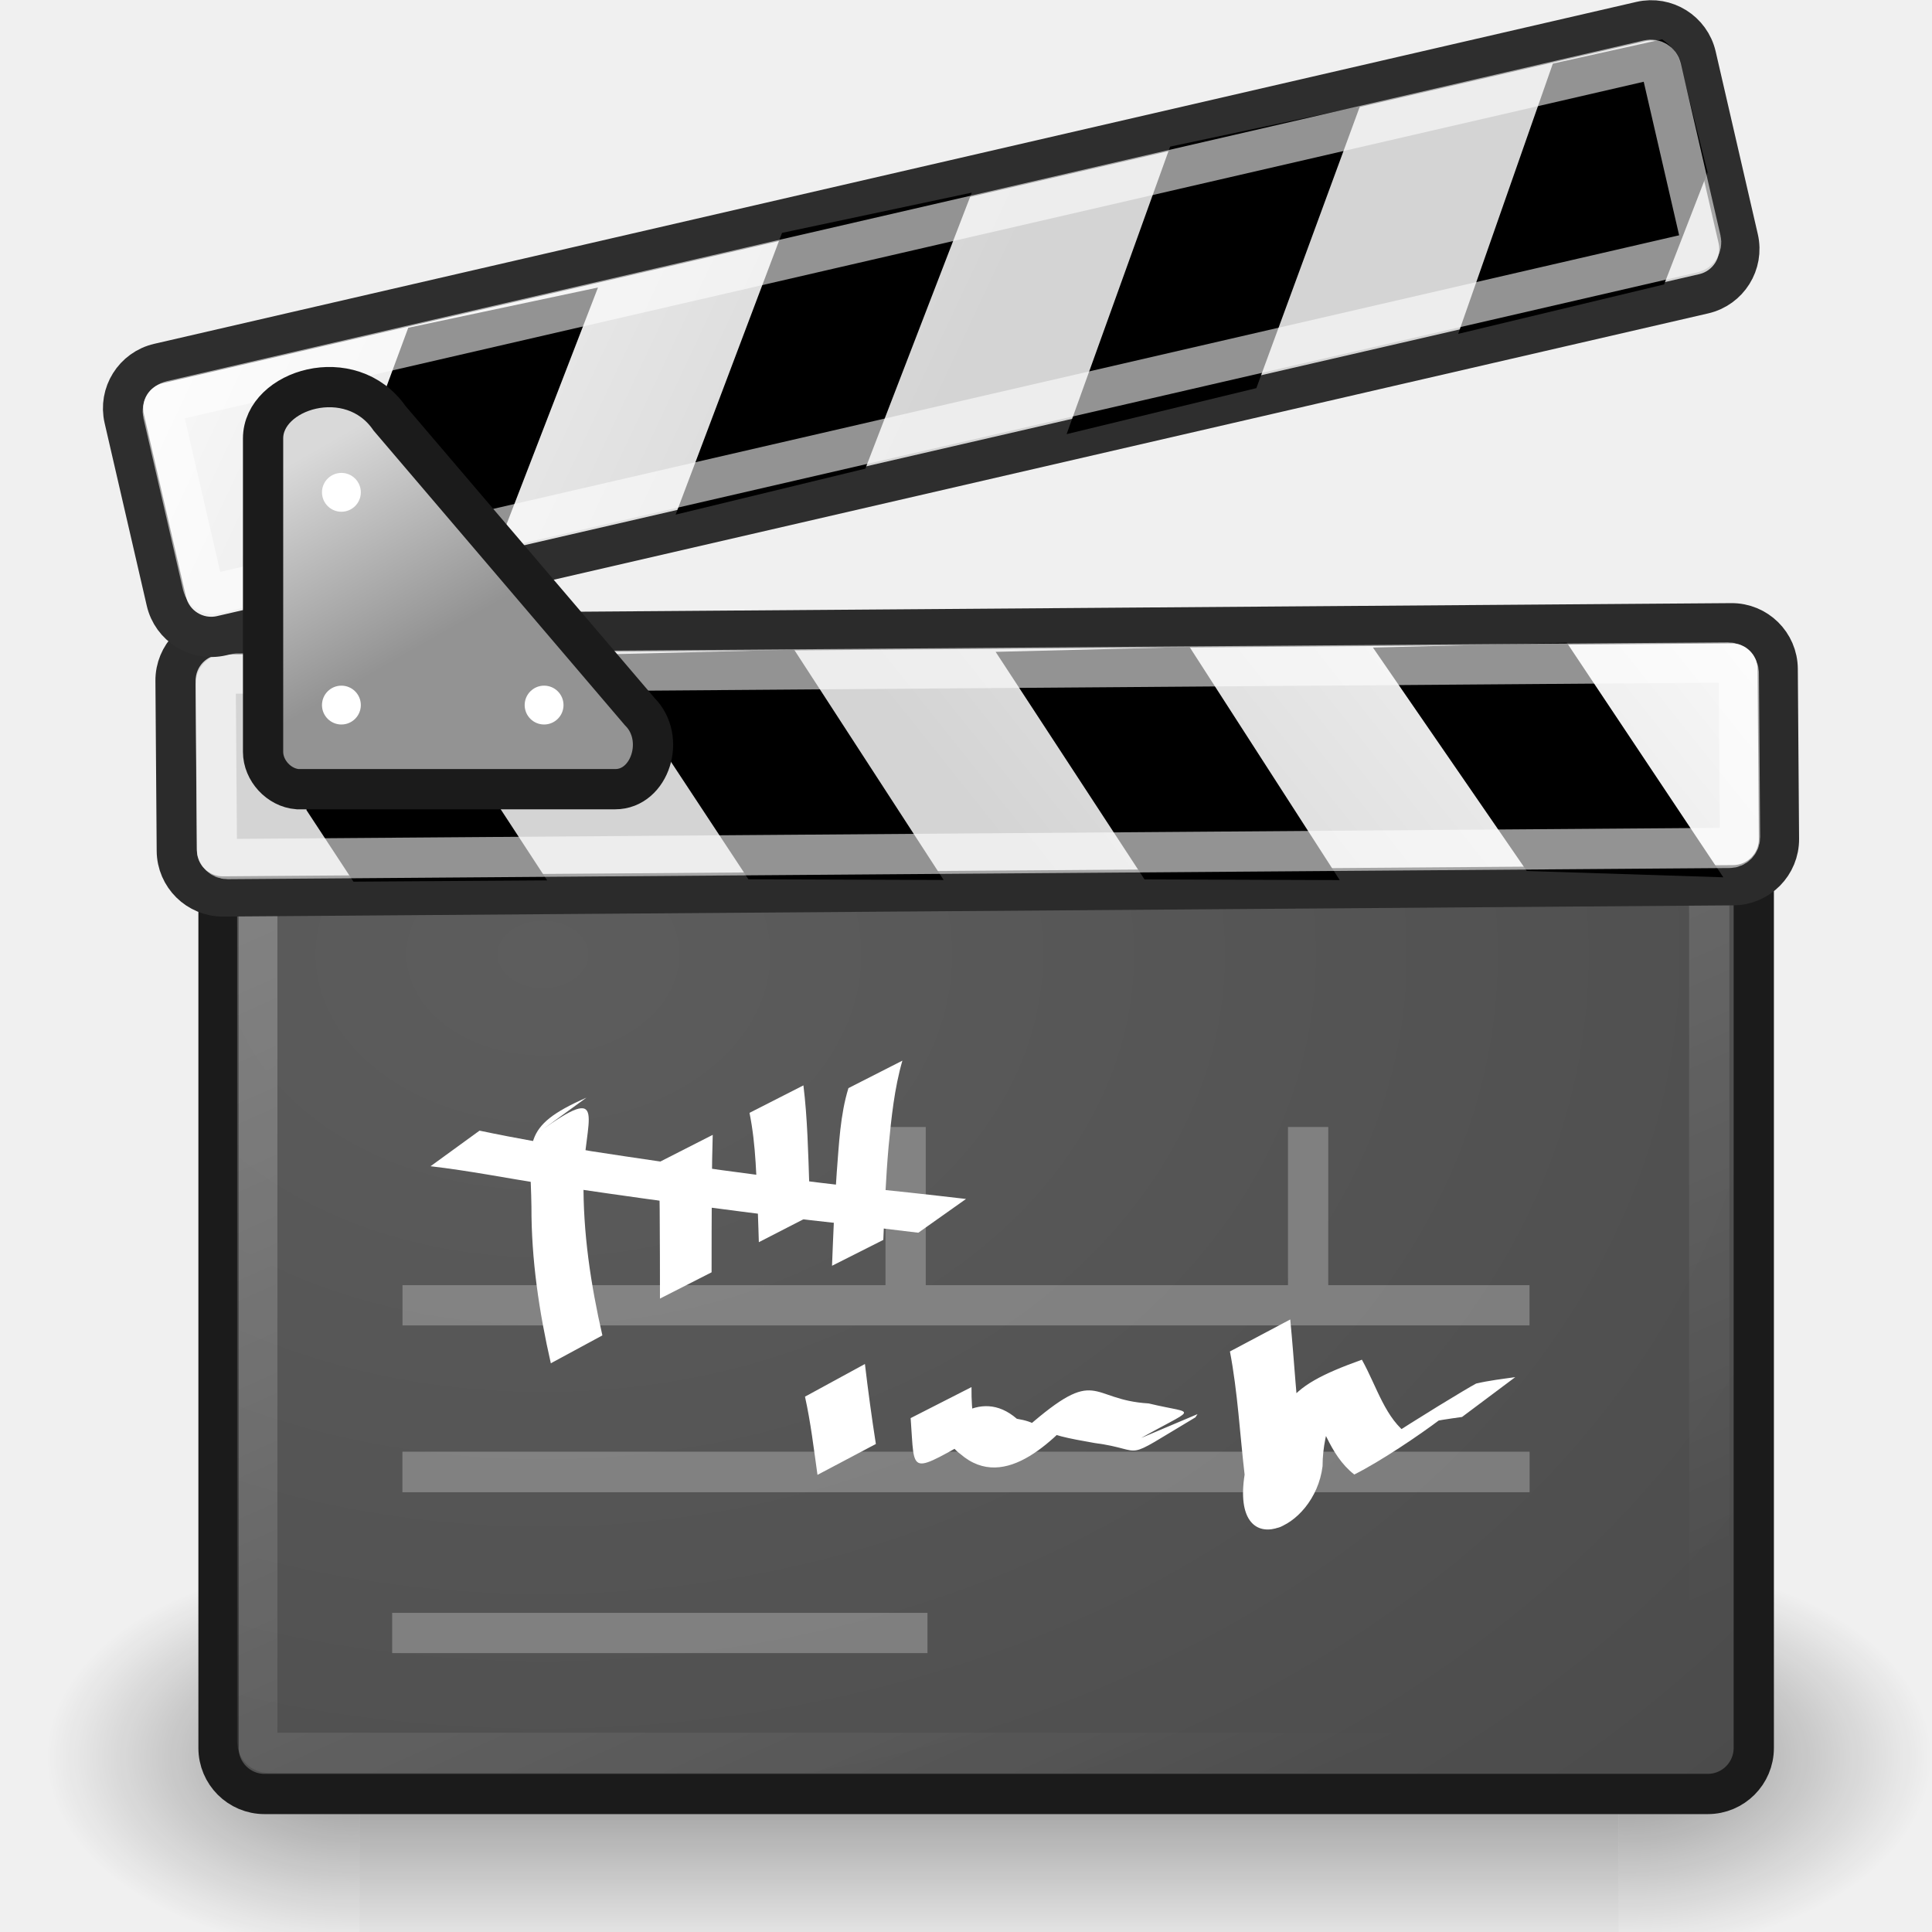
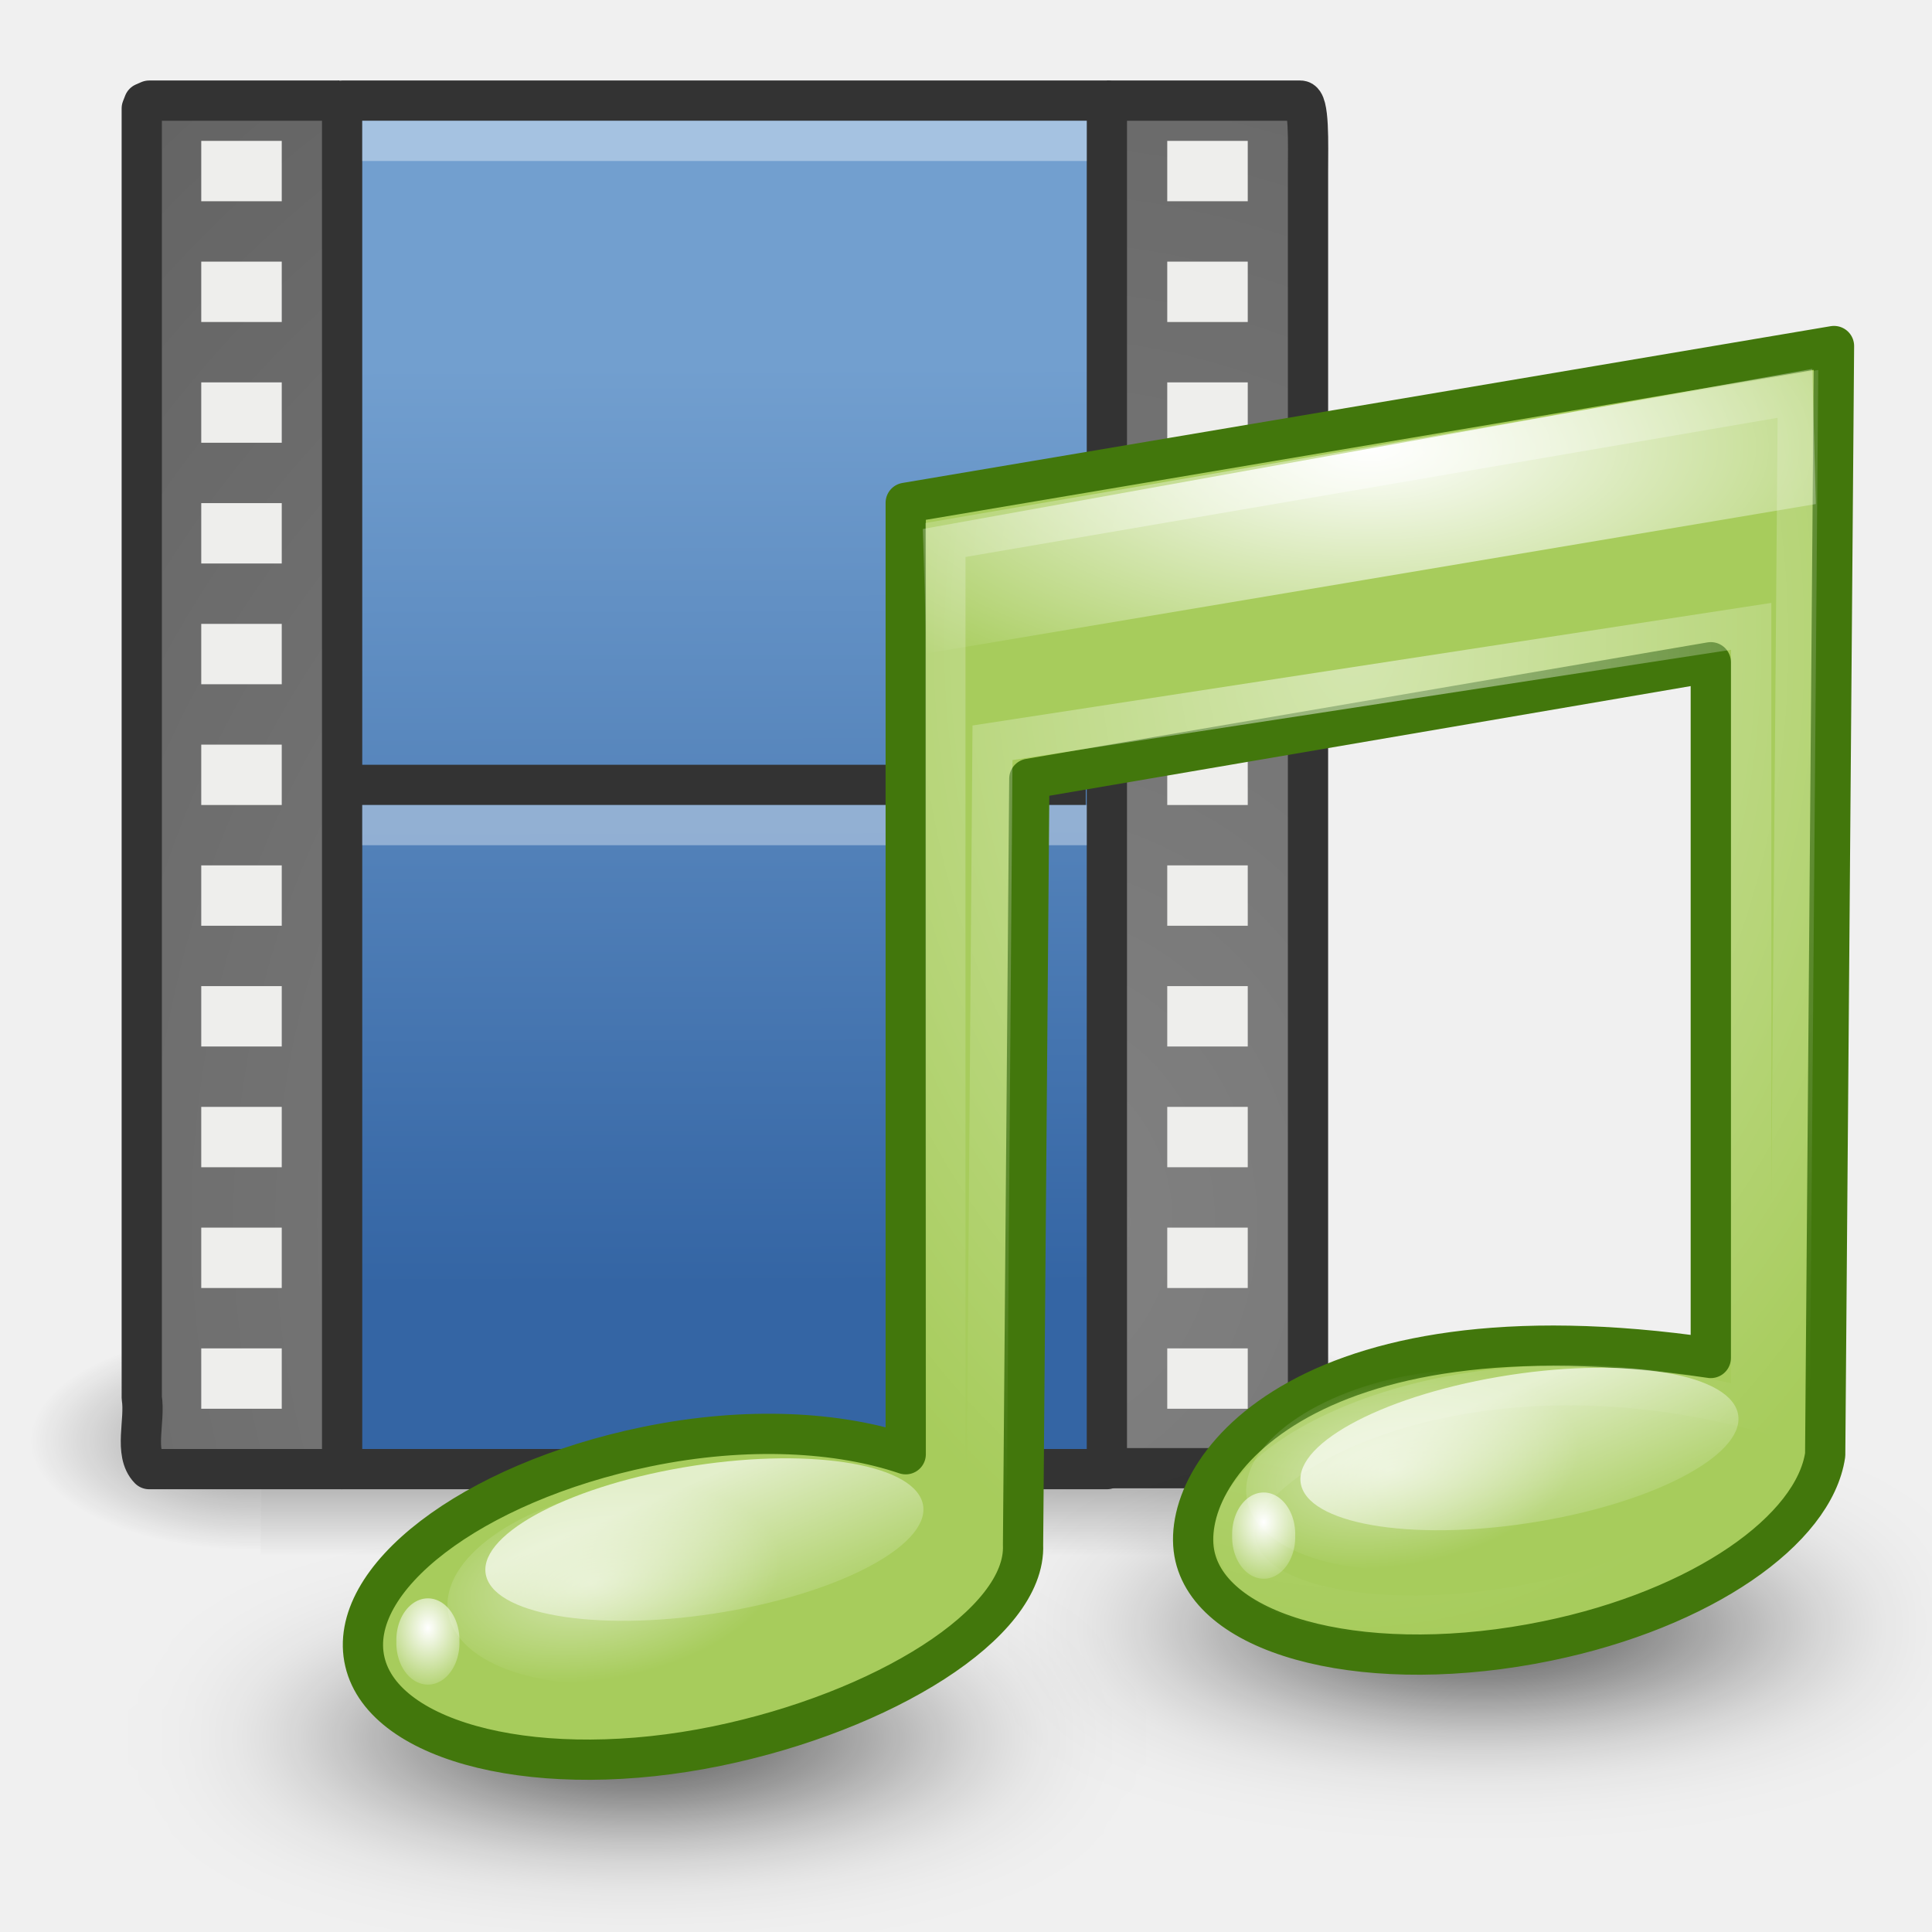
- <svg xmlns="http://www.w3.org/2000/svg" xmlns:xlink="http://www.w3.org/1999/xlink" id="svg1430" height="48px" width="48px">
-   <defs id="defs3">
-     <radialGradient xlink:href="#linearGradient5060" id="radialGradient6719" gradientUnits="userSpaceOnUse" gradientTransform="matrix(-2.774389,0,0,1.969706,112.7623,-872.8854)" cx="605.714" cy="486.648" fx="605.714" fy="486.648" r="117.143" />
+ <svg xmlns="http://www.w3.org/2000/svg" xmlns:xlink="http://www.w3.org/1999/xlink" width="48px" height="48px" id="svg7762">
+   <defs id="defs7764">
+     <radialGradient xlink:href="#linearGradient7010" id="radialGradient7403" gradientUnits="userSpaceOnUse" gradientTransform="matrix(1.644366,0,0,2.172948,-195.1492,-102.1843)" cx="302.854" cy="86.963" fx="302.854" fy="86.963" r="0.784" />
+     <linearGradient id="linearGradient7010">
+       <stop style="stop-color:#ffffff;stop-opacity:1;" offset="0" id="stop7012" />
+       <stop style="stop-color:#ffffff;stop-opacity:0;" offset="1" id="stop7014" />
+     </linearGradient>
+     <radialGradient xlink:href="#linearGradient7010" id="radialGradient7401" gradientUnits="userSpaceOnUse" gradientTransform="matrix(1.644366,0,0,2.172948,-195.1492,-102.1843)" cx="302.854" cy="86.963" fx="302.854" fy="86.963" r="0.784" />
+     <linearGradient xlink:href="#linearGradient6002" id="linearGradient7399" gradientUnits="userSpaceOnUse" x1="181.841" y1="149.632" x2="191.141" y2="181.3" />
+     <linearGradient id="linearGradient6002">
+       <stop style="stop-color:#ffffff;stop-opacity:1;" offset="0" id="stop6004" />
+       <stop style="stop-color:#ffffff;stop-opacity:0;" offset="1" id="stop6006" />
+     </linearGradient>
+     <linearGradient xlink:href="#linearGradient6002" id="linearGradient7397" gradientUnits="userSpaceOnUse" x1="181.841" y1="149.632" x2="191.141" y2="181.3" />
+     <linearGradient id="linearGradient6992">
+       <stop style="stop-color:#ffffff;stop-opacity:1;" offset="0" id="stop6994" />
+       <stop style="stop-color:#ffffff;stop-opacity:0;" offset="1" id="stop6996" />
+     </linearGradient>
+     <radialGradient xlink:href="#linearGradient6992" id="radialGradient7395" gradientUnits="userSpaceOnUse" gradientTransform="matrix(1.44762,-5.1119044e-6,2.2611777e-6,0.6403339,-145.9333,19.73363)" cx="326.02" cy="58.371" fx="326.02" fy="58.371" r="11.093" />
+     <radialGradient xlink:href="#linearGradient2315" id="radialGradient7393" gradientUnits="userSpaceOnUse" gradientTransform="matrix(1,0,0,0.509804,0,16.05392)" cx="4.392" cy="32.308" fx="4.392" fy="32.308" r="6.375" />
+     <linearGradient id="linearGradient2315">
+       <stop id="stop2317" offset="0" style="stop-color:#ffffff;stop-opacity:1;" />
+       <stop id="stop2319" offset="1" style="stop-color:#ffffff;stop-opacity:0;" />
+     </linearGradient>
+     <radialGradient xlink:href="#linearGradient2315" id="radialGradient7391" gradientUnits="userSpaceOnUse" gradientTransform="matrix(1,0,0,0.509804,0,16.05392)" cx="4.392" cy="32.308" fx="4.392" fy="32.308" r="6.375" />
+     <linearGradient id="linearGradient6982">
+       <stop style="stop-color:#ffffff;stop-opacity:1;" offset="0" id="stop6984" />
+       <stop style="stop-color:#ffffff;stop-opacity:0;" offset="1" id="stop6986" />
+     </linearGradient>
+     <radialGradient xlink:href="#linearGradient6982" id="radialGradient7389" gradientUnits="userSpaceOnUse" gradientTransform="matrix(0.9571167,0,1.3684827e-8,1.403297,297.2121,42.64872)" cx="29.674" cy="13.772" fx="29.674" fy="13.772" r="17.742" />
+     <radialGradient xlink:href="#linearGradient5957" id="radialGradient7383" gradientUnits="userSpaceOnUse" gradientTransform="matrix(1,0,0,0.2921348,0,150.0674)" cx="72.5" cy="212" fx="72.5" fy="212" r="44.5" />
+     <filter x="-0.159" width="1.317" y="-0.543" height="2.087" id="filter5944">
+       <feGaussianBlur stdDeviation="7.064" id="feGaussianBlur5946" />
+     </filter>
+     <linearGradient id="linearGradient5957">
+       <stop style="stop-color:#000000;stop-opacity:1;" offset="0" id="stop5959" />
+       <stop style="stop-color:#000000;stop-opacity:0;" offset="1" id="stop5961" />
+     </linearGradient>
+     <radialGradient xlink:href="#linearGradient5957" id="radialGradient8066" gradientUnits="userSpaceOnUse" gradientTransform="matrix(1,0,0,0.2921348,0,150.0674)" cx="72.5" cy="212" fx="72.5" fy="212" r="44.5" />
+     <linearGradient id="linearGradient5048">
+       <stop id="stop5050" offset="0" style="stop-color:black;stop-opacity:0;" />
+       <stop style="stop-color:black;stop-opacity:1;" offset="0.5" id="stop5056" />
+       <stop id="stop5052" offset="1" style="stop-color:black;stop-opacity:0;" />
+     </linearGradient>
+     <linearGradient xlink:href="#linearGradient5048" id="linearGradient3731" gradientUnits="userSpaceOnUse" gradientTransform="matrix(4.7723729e-2,0,0,2.3250043e-2,0.751563,24.48098)" x1="302.857" y1="366.648" x2="302.857" y2="609.505" />
+     <radialGradient xlink:href="#linearGradient5060" id="radialGradient3728" gradientUnits="userSpaceOnUse" gradientTransform="matrix(-4.7723729e-2,0,0,2.3250043e-2,35.23961,24.48098)" cx="605.714" cy="486.648" fx="605.714" fy="486.648" r="117.143" />
    <linearGradient id="linearGradient5060">
-       <stop style="stop-color:black;stop-opacity:1;" offset="0" id="stop5062" />
-       <stop style="stop-color:black;stop-opacity:0;" offset="1" id="stop5064" />
+       <stop id="stop5062" offset="0" style="stop-color:black;stop-opacity:1;" />
+       <stop id="stop5064" offset="1" style="stop-color:black;stop-opacity:0;" />
    </linearGradient>
-     <radialGradient xlink:href="#linearGradient5060" id="radialGradient6717" gradientUnits="userSpaceOnUse" gradientTransform="matrix(2.774389,0,0,1.969706,-1891.633,-872.8854)" cx="605.714" cy="486.648" fx="605.714" fy="486.648" r="117.143" />
-     <linearGradient id="linearGradient5048">
-       <stop style="stop-color:black;stop-opacity:0;" offset="0" id="stop5050" />
-       <stop id="stop5056" offset="0.5" style="stop-color:black;stop-opacity:1;" />
-       <stop style="stop-color:black;stop-opacity:0;" offset="1" id="stop5052" />
+     <radialGradient xlink:href="#linearGradient5060" id="radialGradient3768" gradientUnits="userSpaceOnUse" gradientTransform="matrix(4.7723729e-2,0,0,2.3250043e-2,0.760955,24.48098)" cx="605.714" cy="486.648" fx="605.714" fy="486.648" r="117.143" />
+     <radialGradient xlink:href="#linearGradient259" id="radialGradient3805" gradientUnits="userSpaceOnUse" gradientTransform="matrix(0.7569622,0,0,0.8650516,-1.682567,-0.5296751)" cx="33.967" cy="35.737" fx="33.967" fy="35.737" r="86.708" />
+     <linearGradient id="linearGradient259">
+       <stop id="stop260" offset="0" style="stop-color:#828282;stop-opacity:1;" />
+       <stop id="stop261" offset="1" style="stop-color:#434343;stop-opacity:1;" />
    </linearGradient>
-     <linearGradient xlink:href="#linearGradient5048" id="linearGradient6715" gradientUnits="userSpaceOnUse" gradientTransform="matrix(2.774389,0,0,1.969706,-1892.179,-872.8854)" x1="302.857" y1="366.648" x2="302.857" y2="609.505" />
-     <linearGradient id="linearGradient3593">
-       <stop id="stop3595" offset="0" style="stop-color:#939393;stop-opacity:1;" />
-       <stop id="stop3597" offset="1" style="stop-color:#d9d9d9;stop-opacity:1;" />
+     <linearGradient id="linearGradient3522">
+       <stop style="stop-color:#729fcf;stop-opacity:1" offset="0" id="stop3524" />
+       <stop style="stop-color:#3465a4;stop-opacity:1" offset="1" id="stop3526" />
    </linearGradient>
-     <linearGradient id="linearGradient3575">
-       <stop id="stop3577" offset="0" style="stop-color:#000000;stop-opacity:1;" />
-       <stop id="stop3579" offset="1" style="stop-color:#000000;stop-opacity:0;" />
-     </linearGradient>
-     <linearGradient id="linearGradient2613">
-       <stop id="stop2615" offset="0" style="stop-color:#ffffff;stop-opacity:1;" />
-       <stop id="stop2617" offset="1" style="stop-color:#ffffff;stop-opacity:0;" />
-     </linearGradient>
-     <linearGradient id="linearGradient2601">
-       <stop id="stop2603" offset="0" style="stop-color:#5d5d5d;stop-opacity:1;" />
-       <stop id="stop2605" offset="1" style="stop-color:#444444;stop-opacity:1;" />
-     </linearGradient>
-     <linearGradient id="linearGradient2502">
-       <stop id="stop2504" offset="0" style="stop-color:#fdfdfd;stop-opacity:1;" />
-       <stop id="stop2506" offset="1" style="stop-color:#d4d4d4;stop-opacity:1;" />
-     </linearGradient>
-     <radialGradient gradientUnits="userSpaceOnUse" gradientTransform="matrix(2.883137,5.542409e-23,8.493709e-23,2.136047,-64.96822,-52.48586)" r="19.571" fy="35.673" fx="27.216" cy="35.673" cx="27.216" id="radialGradient2607" xlink:href="#linearGradient2601" />
-     <linearGradient gradientUnits="userSpaceOnUse" y2="49.143" x2="21.536" y1="13.143" x1="5.464" id="linearGradient2619" xlink:href="#linearGradient2613" />
-     <radialGradient gradientUnits="userSpaceOnUse" gradientTransform="matrix(1,0,0,0.20712,0,35.11327)" r="22.071" fy="44.286" fx="24.643" cy="44.286" cx="24.643" id="radialGradient3581" xlink:href="#linearGradient3575" />
-     <linearGradient gradientUnits="userSpaceOnUse" y2="11.107" x2="7.929" y1="15.929" x1="10.679" id="linearGradient3599" xlink:href="#linearGradient3593" />
-     <linearGradient y2="18.693" x2="18.773" y1="6.11" x1="2.761" gradientUnits="userSpaceOnUse" id="linearGradient4385" xlink:href="#linearGradient2502" />
-     <linearGradient gradientTransform="translate(-0.599666,-0.578168)" y2="18.693" x2="18.773" y1="6.11" x1="2.761" gradientUnits="userSpaceOnUse" id="linearGradient4387" xlink:href="#linearGradient2502" />
+     <linearGradient xlink:href="#linearGradient3522" id="linearGradient3799" gradientUnits="userSpaceOnUse" gradientTransform="matrix(1.647783,0,0,1.603479,-2.266164,0.9720028)" x1="12.872" y1="5.056" x2="12.906" y2="19.321" />
+     <radialGradient xlink:href="#linearGradient259" id="radialGradient8029" gradientUnits="userSpaceOnUse" gradientTransform="matrix(0.7644018,0,0,0.8644726,-0.5130573,-0.5276452)" cx="33.967" cy="35.737" fx="33.967" fy="35.737" r="86.708" />
  </defs>
  <g id="layer1">
-     <g transform="matrix(2.33489e-2,0,0,2.086758e-2,45.33878,41.86789)" id="g6707">
-       <rect style="opacity:0.402;color:black;fill:url(#linearGradient6715);fill-opacity:1;fill-rule:nonzero;stroke:none;stroke-width:1;stroke-linecap:round;stroke-linejoin:miter;marker:none;marker-start:none;marker-mid:none;marker-end:none;stroke-miterlimit:4;stroke-dasharray:none;stroke-dashoffset:0;stroke-opacity:1;visibility:visible;display:inline;overflow:visible" id="rect6709" width="1339.633" height="478.357" x="-1559.252" y="-150.697" />
-       <path style="opacity:0.402;color:black;fill:url(#radialGradient6717);fill-opacity:1;fill-rule:nonzero;stroke:none;stroke-width:1;stroke-linecap:round;stroke-linejoin:miter;marker:none;marker-start:none;marker-mid:none;marker-end:none;stroke-miterlimit:4;stroke-dasharray:none;stroke-dashoffset:0;stroke-opacity:1;visibility:visible;display:inline;overflow:visible" d="M -219.619,-150.68 C -219.619,-150.68 -219.619,327.65 -219.619,327.65 C -76.745,328.551 125.781,220.481 125.781,88.454 C 125.781,-43.572 -33.655,-150.68 -219.619,-150.68 z " id="path6711" />
-       <path id="path6713" d="M -1559.252,-150.68 C -1559.252,-150.68 -1559.252,327.65 -1559.252,327.65 C -1702.127,328.551 -1904.652,220.481 -1904.652,88.454 C -1904.652,-43.572 -1745.216,-150.68 -1559.252,-150.68 z " style="opacity:0.402;color:black;fill:url(#radialGradient6719);fill-opacity:1;fill-rule:nonzero;stroke:none;stroke-width:1;stroke-linecap:round;stroke-linejoin:miter;marker:none;marker-start:none;marker-mid:none;marker-end:none;stroke-miterlimit:4;stroke-dasharray:none;stroke-dashoffset:0;stroke-opacity:1;visibility:visible;display:inline;overflow:visible" />
+     <rect y="33.006" x="6.478" height="5.646" width="23.044" id="rect4173" style="opacity:0.402;fill:url(#linearGradient3731);fill-opacity:1;fill-rule:nonzero;stroke:none;stroke-width:1;stroke-linecap:round;stroke-linejoin:round;marker:none;marker-start:none;marker-mid:none;marker-end:none;stroke-miterlimit:4;stroke-dasharray:none;stroke-dashoffset:0;stroke-opacity:1;visibility:visible;display:inline;overflow:visible" />
+     <path style="opacity:0.402;fill:url(#radialGradient3728);fill-opacity:1;fill-rule:nonzero;stroke:none;stroke-width:1;stroke-linecap:round;stroke-linejoin:round;marker:none;marker-start:none;marker-mid:none;marker-end:none;stroke-miterlimit:4;stroke-dasharray:none;stroke-dashoffset:0;stroke-opacity:1;visibility:visible;display:inline;overflow:visible" d="M 6.478,33.006 C 6.478,33.006 6.478,38.652 6.478,38.652 C 4.021,38.663 0.537,37.387 0.537,35.828 C 0.537,34.27 3.28,33.006 6.478,33.006 z" id="path5018" />
+     <path id="path5058" d="M 29.522,33.006 C 29.522,33.006 29.522,38.652 29.522,38.652 C 31.98,38.663 35.464,37.387 35.464,35.828 C 35.464,34.27 32.721,33.006 29.522,33.006 z" style="opacity:0.402;fill:url(#radialGradient3768);fill-opacity:1;fill-rule:nonzero;stroke:none;stroke-width:1;stroke-linecap:round;stroke-linejoin:round;marker:none;marker-start:none;marker-mid:none;marker-end:none;stroke-miterlimit:4;stroke-dasharray:none;stroke-dashoffset:0;stroke-opacity:1;visibility:visible;display:inline;overflow:visible" />
+     <path style="fill:url(#radialGradient3805);fill-opacity:1;fill-rule:nonzero;stroke:#333333;stroke-width:1;stroke-linecap:butt;stroke-linejoin:round;marker:none;marker-start:none;marker-mid:none;marker-end:none;stroke-miterlimit:4;stroke-dasharray:none;stroke-dashoffset:0;stroke-opacity:1;visibility:visible;display:block;overflow:visible" d="M 8.5,36.5 C 6.902,36.5 5.305,36.5 3.707,36.5 C 3.319,36.097 3.614,35.298 3.522,34.728 C 3.522,24.051 3.522,13.373 3.522,2.695 L 3.576,2.557 L 3.707,2.5 L 3.707,2.5 C 5.37,2.5 6.772,2.5 8.435,2.5" id="path3385" />
+     <path style="fill:url(#radialGradient8029);fill-opacity:1;fill-rule:nonzero;stroke:#333333;stroke-width:1;stroke-linecap:butt;stroke-linejoin:round;marker:none;marker-start:none;marker-mid:none;marker-end:none;stroke-miterlimit:4;stroke-dasharray:none;stroke-dashoffset:0;stroke-opacity:1;visibility:visible;display:block;overflow:visible" d="M 27.5,2.5 C 29.112,2.5 30.717,2.5 32.31,2.5 C 32.536,2.5 32.497,3.567 32.497,4.271 C 32.497,14.941 32.497,25.612 32.497,36.282 C 32.112,36.691 31.346,36.38 30.8,36.477 C 29.714,36.477 28.627,36.477 27.541,36.477" id="rect15391" />
+     <rect style="fill:url(#linearGradient3799);fill-opacity:1;stroke:#333333;stroke-width:1;stroke-linecap:butt;stroke-linejoin:round;stroke-miterlimit:4;stroke-dasharray:none;stroke-dashoffset:0;stroke-opacity:1" id="rect3457" width="19" height="34" x="8.5" y="2.5" rx="0" ry="0" />
+     <path style="fill:none;fill-rule:evenodd;stroke:#333333;stroke-width:1;stroke-linecap:square;stroke-linejoin:round;stroke-miterlimit:4;stroke-dasharray:none;stroke-opacity:1" d="M 9.472,19.5 L 26.475,19.5" id="path3460" />
+     <path style="opacity:0.366;fill:none;fill-opacity:1;fill-rule:nonzero;stroke:#ffffff;stroke-width:1;stroke-linecap:square;stroke-linejoin:round;marker:none;marker-start:none;marker-mid:none;marker-end:none;stroke-miterlimit:4;stroke-dasharray:none;stroke-dashoffset:0;stroke-opacity:1;visibility:visible;display:block;overflow:visible" d="M 9.5,3.5 C 15.167,3.5 20.834,3.5 26.5,3.5" id="rect15660" />
+     <rect style="fill:#eeeeec;fill-opacity:1;stroke:none;stroke-width:1;stroke-linecap:butt;stroke-linejoin:round;stroke-miterlimit:4;stroke-dasharray:none;stroke-dashoffset:0;stroke-opacity:1" id="rect3464" width="2" height="1.5" x="5" y="6.5" />
+     <rect style="fill:#eeeeec;fill-opacity:1;stroke:none;stroke-width:1;stroke-linecap:butt;stroke-linejoin:round;stroke-miterlimit:4;stroke-dasharray:none;stroke-dashoffset:0;stroke-opacity:1" id="rect3466" width="2" height="1.5" x="5" y="9.5" />
+     <rect style="fill:#eeeeec;fill-opacity:1;stroke:none;stroke-width:1;stroke-linecap:butt;stroke-linejoin:round;stroke-miterlimit:4;stroke-dasharray:none;stroke-dashoffset:0;stroke-opacity:1" id="rect3468" width="2" height="1.5" x="5" y="12.5" />
+     <rect style="fill:#eeeeec;fill-opacity:1;stroke:none;stroke-width:1;stroke-linecap:butt;stroke-linejoin:round;stroke-miterlimit:4;stroke-dasharray:none;stroke-dashoffset:0;stroke-opacity:1" id="rect3470" width="2" height="1.5" x="5" y="15.5" />
+     <rect style="fill:#eeeeec;fill-opacity:1;stroke:none;stroke-width:1;stroke-linecap:butt;stroke-linejoin:round;stroke-miterlimit:4;stroke-dasharray:none;stroke-dashoffset:0;stroke-opacity:1" id="rect3472" width="2" height="1.5" x="5" y="18.5" />
+     <rect style="fill:#eeeeec;fill-opacity:1;stroke:none;stroke-width:1;stroke-linecap:butt;stroke-linejoin:round;stroke-miterlimit:4;stroke-dasharray:none;stroke-dashoffset:0;stroke-opacity:1" id="rect3474" width="2" height="1.5" x="5" y="21.5" />
+     <rect style="fill:#eeeeec;fill-opacity:1;stroke:none;stroke-width:1;stroke-linecap:butt;stroke-linejoin:round;stroke-miterlimit:4;stroke-dasharray:none;stroke-dashoffset:0;stroke-opacity:1" id="rect3476" width="2" height="1.5" x="5" y="24.5" />
+     <rect style="fill:#eeeeec;fill-opacity:1;stroke:none;stroke-width:1;stroke-linecap:butt;stroke-linejoin:round;stroke-miterlimit:4;stroke-dasharray:none;stroke-dashoffset:0;stroke-opacity:1" id="rect3478" width="2" height="1.5" x="5" y="27.5" />
+     <rect style="fill:#eeeeec;fill-opacity:1;stroke:none;stroke-width:1;stroke-linecap:butt;stroke-linejoin:round;stroke-miterlimit:4;stroke-dasharray:none;stroke-dashoffset:0;stroke-opacity:1" id="rect3480" width="2" height="1.5" x="5" y="30.5" />
+     <rect style="fill:#eeeeec;fill-opacity:1;stroke:none;stroke-width:1;stroke-linecap:butt;stroke-linejoin:round;stroke-miterlimit:4;stroke-dasharray:none;stroke-dashoffset:0;stroke-opacity:1" id="rect3482" width="2" height="1.5" x="5" y="33.5" />
+     <path style="opacity:0.366;fill:none;fill-opacity:1;fill-rule:nonzero;stroke:#ffffff;stroke-width:1;stroke-linecap:square;stroke-linejoin:round;marker:none;marker-start:none;marker-mid:none;marker-end:none;stroke-miterlimit:4;stroke-dasharray:none;stroke-dashoffset:0;stroke-opacity:1;visibility:visible;display:block;overflow:visible" d="M 9.5,20.5 C 15.167,20.5 20.834,20.5 26.5,20.5" id="path3360" />
+     <path transform="matrix(0.2323146,0,0,0.1986123,19.98691,-1.687769)" d="M 117,212 A 44.5,13 0 1 1 28,212 A 44.5,13 0 1 1 117,212 z" id="path8064" style="fill:url(#radialGradient8066);fill-opacity:1;fill-rule:evenodd;stroke:none;stroke-width:2;stroke-linecap:round;stroke-linejoin:round;marker:none;marker-start:none;marker-mid:none;marker-end:none;stroke-miterlimit:4;stroke-dasharray:none;stroke-dashoffset:0;stroke-opacity:1;visibility:visible;display:inline;overflow:visible;filter:url(#filter5944);enable-background:accumulate" />
+     <rect style="fill:#eeeeec;fill-opacity:1;stroke:none;stroke-width:1;stroke-linecap:butt;stroke-linejoin:round;stroke-miterlimit:4;stroke-dasharray:none;stroke-dashoffset:0;stroke-opacity:1" id="rect8033" width="2" height="1.5" x="29" y="9.5" />
+     <rect style="fill:#eeeeec;fill-opacity:1;stroke:none;stroke-width:1;stroke-linecap:butt;stroke-linejoin:round;stroke-miterlimit:4;stroke-dasharray:none;stroke-dashoffset:0;stroke-opacity:1" id="rect8039" width="2" height="1.5" x="29" y="18.5" />
+     <rect style="fill:#eeeeec;fill-opacity:1;stroke:none;stroke-width:1;stroke-linecap:butt;stroke-linejoin:round;stroke-miterlimit:4;stroke-dasharray:none;stroke-dashoffset:0;stroke-opacity:1" id="rect8049" width="2" height="1.5" x="29" y="33.5" />
+     <g style="display:inline;enable-background:new" id="g7116" transform="translate(-291.9997,-45.99981)">
+       <path transform="matrix(0.2323146,0,0,0.1986123,290.9869,47.05504)" d="M 117,212 A 44.5,13 0 1 1 28,212 A 44.5,13 0 1 1 117,212 z" id="path6353" style="fill:url(#radialGradient7383);fill-opacity:1;fill-rule:evenodd;stroke:none;stroke-width:2;stroke-linecap:round;stroke-linejoin:round;marker:none;marker-start:none;marker-mid:none;marker-end:none;stroke-miterlimit:4;stroke-dasharray:none;stroke-dashoffset:0;stroke-opacity:1;visibility:visible;display:inline;overflow:visible;filter:url(#filter5944);enable-background:accumulate" />
+       <path style="fill:#a7cc5c;fill-opacity:1;fill-rule:nonzero;stroke:#42770c;stroke-width:1;stroke-linecap:round;stroke-linejoin:round;marker:none;marker-start:none;marker-mid:none;marker-end:none;stroke-miterlimit:4;stroke-dashoffset:0;stroke-opacity:1;visibility:visible;display:block" d="M 337.565,54.597 C 337.565,54.597 314.502,58.492 314.502,58.492 L 314.502,82.13 C 312.856,81.572 310.57,81.426 308.065,81.942 C 303.708,82.839 300.587,85.242 301.065,87.286 C 301.542,89.33 305.458,90.277 309.815,89.38 C 313.931,88.532 317.499,86.342 317.417,84.38 L 317.573,65.348 C 317.573,65.348 334.504,62.453 334.504,62.453 L 334.504,79.738 C 324.254,78.238 321.212,82.631 321.69,84.675 C 322.167,86.719 326.083,87.666 330.44,86.769 C 334.305,85.973 337.072,84.006 337.346,82.144 L 337.565,54.597 z" id="path7042" />
+       <path id="path2311" d="M 336.669,55.786 C 336.669,55.786 315.487,59.416 315.487,59.416 L 315.487,83.287 C 307.922,81.382 301.754,85.122 302.208,87.066 C 302.913,90.385 316.587,88.168 316.509,83.927 L 316.658,64.454 C 316.658,64.454 335.508,61.561 335.508,61.561 L 335.508,80.999 C 327.942,79.072 322.243,82.375 322.697,84.319 C 323.276,87.513 335.075,86.432 336.461,81.662 L 336.669,55.786 z" style="opacity:0.512;fill:none;fill-opacity:1;fill-rule:nonzero;stroke:url(#radialGradient7389);stroke-width:1;stroke-linecap:butt;stroke-linejoin:miter;marker:none;marker-start:none;marker-mid:none;marker-end:none;stroke-miterlimit:4;stroke-dasharray:none;stroke-dashoffset:0;stroke-opacity:1;visibility:visible;display:block" />
+       <path transform="matrix(0.734516,-0.111645,0.111645,0.734516,299.8429,61.9441)" d="M 12.25,32.75 A 6.375,3.25 0 1 1 -0.5,32.75 A 6.375,3.25 0 1 1 12.25,32.75 z" id="path2313" style="opacity:0.512;fill:url(#radialGradient7391);fill-opacity:1;fill-rule:nonzero;stroke:none;stroke-width:1;stroke-linecap:butt;stroke-linejoin:miter;marker:none;marker-start:none;marker-mid:none;marker-end:none;stroke-miterlimit:4;stroke-dasharray:none;stroke-dashoffset:0;stroke-opacity:1;visibility:visible;display:block;overflow:visible" />
+       <path style="opacity:0.512;fill:url(#radialGradient7393);fill-opacity:1;fill-rule:nonzero;stroke:none;stroke-width:1;stroke-linecap:butt;stroke-linejoin:miter;marker:none;marker-start:none;marker-mid:none;marker-end:none;stroke-miterlimit:4;stroke-dasharray:none;stroke-dashoffset:0;stroke-opacity:1;visibility:visible;display:block;overflow:visible" id="path2323" d="M 12.25,32.75 A 6.375,3.25 0 1 1 -0.5,32.75 A 6.375,3.25 0 1 1 12.25,32.75 z" transform="matrix(0.734516,-0.111645,0.111645,0.734516,319.6855,59.10945)" />
+       <path style="fill:url(#radialGradient7395);fill-opacity:1;fill-rule:evenodd;stroke:none;stroke-width:1px;stroke-linecap:butt;stroke-linejoin:miter;stroke-opacity:1" d="M 314.928,59.142 L 315.016,62.235 L 337.113,58.523 L 337.025,55.164 L 314.928,59.142 z" id="path6990" />
+       <path style="opacity:0.68;fill:url(#linearGradient7397);fill-opacity:1;fill-rule:evenodd;stroke:none;stroke-width:2;stroke-linecap:round;stroke-linejoin:round;marker:none;marker-start:none;marker-mid:none;marker-end:none;stroke-miterlimit:4;stroke-dasharray:none;stroke-dashoffset:0;stroke-opacity:1;visibility:visible;display:inline;overflow:visible;enable-background:accumulate" id="path7000" d="M 217.5,159.5 A 32.5,14 0 1 1 152.5,159.5 A 32.5,14 0 1 1 217.5,159.5 z" transform="matrix(0.1666704,-2.8476107e-2,3.7049941e-2,0.1281007,272.7565,69.08602)" />
+       <path transform="matrix(0.1666704,-2.8476107e-2,3.7049941e-2,0.1281007,293.0065,66.83602)" d="M 217.5,159.5 A 32.5,14 0 1 1 152.5,159.5 A 32.5,14 0 1 1 217.5,159.5 z" id="path7004" style="opacity:0.68;fill:url(#linearGradient7399);fill-opacity:1;fill-rule:evenodd;stroke:none;stroke-width:2;stroke-linecap:round;stroke-linejoin:round;marker:none;marker-start:none;marker-mid:none;marker-end:none;stroke-miterlimit:4;stroke-dasharray:none;stroke-dashoffset:0;stroke-opacity:1;visibility:visible;display:inline;overflow:visible;enable-background:accumulate" />
+       <path transform="translate(-0.2238806,-0.3358209)" d="M 303.638,87.118 A 0.784,1.035 0 1 1 302.071,87.118 A 0.784,1.035 0 1 1 303.638,87.118 z" id="path7008" style="fill:url(#radialGradient7401);fill-opacity:1;fill-rule:evenodd;stroke:none;stroke-width:0;stroke-linecap:round;stroke-linejoin:round;marker:none;marker-start:none;marker-mid:none;marker-end:none;stroke-miterlimit:4;stroke-dasharray:none;stroke-dashoffset:0;stroke-opacity:1;visibility:visible;display:inline;overflow:visible;enable-background:new" />
+       <path style="fill:url(#radialGradient7403);fill-opacity:1;fill-rule:evenodd;stroke:none;stroke-width:0;stroke-linecap:round;stroke-linejoin:round;marker:none;marker-start:none;marker-mid:none;marker-end:none;stroke-miterlimit:4;stroke-dasharray:none;stroke-dashoffset:0;stroke-opacity:1;visibility:visible;display:inline;overflow:visible;enable-background:new" id="path7018" d="M 303.638,87.118 A 0.784,1.035 0 1 1 302.071,87.118 A 0.784,1.035 0 1 1 303.638,87.118 z" transform="translate(20.54105,-2.966418)" />
    </g>
-     <rect ry="1.143" rx="1.143" y="16.571" x="5.429" height="28" width="38.143" id="rect1440" style="opacity:1;color:#000000;fill:url(#radialGradient2607);fill-opacity:1.0;fill-rule:nonzero;stroke:#1b1b1b;stroke-width:1;stroke-linecap:butt;stroke-linejoin:miter;marker:none;marker-start:none;marker-mid:none;marker-end:none;stroke-miterlimit:4;stroke-dasharray:none;stroke-dashoffset:0;stroke-opacity:1;visibility:visible;display:block" />
-     <rect style="opacity:0.312;color:#000000;fill:none;fill-opacity:1;fill-rule:nonzero;stroke:url(#linearGradient2619);stroke-width:1;stroke-linecap:butt;stroke-linejoin:miter;marker:none;marker-start:none;marker-mid:none;marker-end:none;stroke-miterlimit:4;stroke-dasharray:none;stroke-dashoffset:0;stroke-opacity:1;visibility:visible;display:block" id="rect2609" width="36.073" height="26.06" x="6.392" y="17.489" rx="0.274" ry="0.274" />
-     <g transform="matrix(-0.97271,0.232023,0.232023,0.97271,45.78579,5.110631)" id="g4376">
-       <rect transform="matrix(0.974407,-0.22479,0.22479,0.974407,0,0)" ry="1.143" rx="1.143" y="10.353" x="1.705" height="6.509" width="39.806" id="rect4362" style="opacity:1;color:#000000;fill:url(#linearGradient4385);fill-opacity:1;fill-rule:nonzero;stroke:#2b2b2b;stroke-width:1;stroke-linecap:butt;stroke-linejoin:miter;marker:none;marker-start:none;marker-mid:none;marker-end:none;stroke-miterlimit:4;stroke-dasharray:none;stroke-dashoffset:0;stroke-opacity:1;visibility:visible;display:block" />
-       <path id="path4364" d="M 9.19,8.969 L 6.761,15.541 L 11.475,14.255 L 13.904,7.969 L 9.19,8.969 z " style="fill:#000000;fill-opacity:1;fill-rule:evenodd;stroke:none;stroke-width:0.25pt;stroke-linecap:butt;stroke-linejoin:miter;stroke-opacity:1" />
-       <path style="fill:#000000;fill-opacity:1;fill-rule:evenodd;stroke:none;stroke-width:0.25pt;stroke-linecap:butt;stroke-linejoin:miter;stroke-opacity:1" d="M 18.332,6.898 L 16.047,13.398 L 20.761,12.255 L 23.047,5.898 L 18.332,6.898 z " id="path4366" />
-       <path id="path4368" d="M 27.904,4.683 L 25.618,11.112 L 30.332,9.969 L 32.618,3.683 L 27.904,4.683 z " style="fill:#000000;fill-opacity:1;fill-rule:evenodd;stroke:none;stroke-width:0.25pt;stroke-linecap:butt;stroke-linejoin:miter;stroke-opacity:1" />
-       <path id="path4370" d="M 39.413,2.018 C 39.642,2.174 39.814,2.382 39.882,2.675 L 40.614,5.75 L 39.891,7.75 L 35.203,8.835 L 37.484,2.478 L 39.413,2.018 z " style="opacity:1;color:#000000;fill:#000000;fill-opacity:1;fill-rule:nonzero;stroke:none;stroke-width:1;stroke-linecap:butt;stroke-linejoin:miter;marker:none;marker-start:none;marker-mid:none;marker-end:none;stroke-miterlimit:4;stroke-dasharray:none;stroke-dashoffset:0;stroke-opacity:1;visibility:visible;display:block" />
-       <rect style="opacity:1;color:#000000;fill:none;fill-opacity:1;fill-rule:nonzero;stroke:#ffffff;stroke-width:1;stroke-linecap:butt;stroke-linejoin:miter;marker:none;marker-start:none;marker-mid:none;marker-end:none;stroke-miterlimit:4;stroke-dasharray:none;stroke-dashoffset:0;stroke-opacity:0.575;visibility:visible;display:block" id="rect4372" width="37.843" height="4.607" x="2.672" y="11.327" rx="0.265" ry="0.265" transform="matrix(0.974407,-0.22479,0.22479,0.974407,0,0)" />
-     </g>
-     <rect transform="matrix(0.974407,-0.22479,0.22479,0.974407,0,0)" ry="1.143" rx="1.143" y="9.685" x="0.67" height="6.942" width="40.077" id="rect2200" style="opacity:1;color:#000000;fill:url(#linearGradient4387);fill-opacity:1;fill-rule:nonzero;stroke:#2e2e2e;stroke-width:1;stroke-linecap:butt;stroke-linejoin:miter;marker:none;marker-start:none;marker-mid:none;marker-end:none;stroke-miterlimit:4;stroke-dasharray:none;stroke-dashoffset:0;stroke-opacity:1;visibility:visible;display:block" />
-     <path id="path2202" d="M 10.143,8.143 L 7.714,14.714 L 12.429,13.429 L 14.857,7.143 L 10.143,8.143 z " style="fill:#000000;fill-opacity:1;fill-rule:evenodd;stroke:none;stroke-width:0.25pt;stroke-linecap:butt;stroke-linejoin:miter;stroke-opacity:1" />
-     <path style="fill:#000000;fill-opacity:1;fill-rule:evenodd;stroke:none;stroke-width:0.25pt;stroke-linecap:butt;stroke-linejoin:miter;stroke-opacity:1" d="M 19.429,5.786 L 16.786,12.786 L 21.5,11.643 L 24.143,4.786 L 19.429,5.786 z " id="path2204" />
-     <path id="path2206" d="M 29.071,3.643 L 26.5,10.786 L 31.214,9.643 L 33.786,2.643 L 29.071,3.643 z " style="fill:#000000;fill-opacity:1;fill-rule:evenodd;stroke:none;stroke-width:0.25pt;stroke-linecap:butt;stroke-linejoin:miter;stroke-opacity:1" />
-     <path id="rect2210" d="M 41.295,0.978 C 41.524,1.134 41.696,1.341 41.763,1.634 L 42.424,4.281 L 41.344,7.067 L 36.228,8.295 L 38.58,1.58 L 41.295,0.978 z " style="opacity:1;color:#000000;fill:#000000;fill-opacity:1;fill-rule:nonzero;stroke:none;stroke-width:1;stroke-linecap:butt;stroke-linejoin:miter;marker:none;marker-start:none;marker-mid:none;marker-end:none;stroke-miterlimit:4;stroke-dasharray:none;stroke-dashoffset:0;stroke-opacity:1;visibility:visible;display:block" />
-     <rect style="opacity:1;color:#000000;fill:none;fill-opacity:1;fill-rule:nonzero;stroke:#ffffff;stroke-width:1;stroke-linecap:butt;stroke-linejoin:miter;marker:none;marker-start:none;marker-mid:none;marker-end:none;stroke-miterlimit:4;stroke-dasharray:none;stroke-dashoffset:0;stroke-opacity:0.575;visibility:visible;display:block" id="rect2510" width="38.199" height="4.915" x="1.637" y="10.659" rx="0.265" ry="0.265" transform="matrix(0.974407,-0.22479,0.22479,0.974407,0,0)" />
-     <path id="path3583" d="M 6.536,10.893 L 6.536,18.679 C 6.536,19.143 6.929,19.571 7.393,19.607 L 15.286,19.607 C 16.149,19.607 16.56,18.345 15.893,17.679 L 9.679,10.393 C 8.714,9 6.536,9.679 6.536,10.893 z " style="fill:url(#linearGradient3599);fill-opacity:1.0;fill-rule:evenodd;stroke:#1b1b1b;stroke-width:1;stroke-linecap:butt;stroke-linejoin:miter;stroke-opacity:1;stroke-dasharray:none;stroke-miterlimit:4" />
-     <path transform="translate(-7.142886e-2,-4.964285)" d="M 9.036 17.196 A 0.482 0.482 0 1 1  8.071,17.196 A 0.482 0.482 0 1 1  9.036 17.196 z" id="path3587" style="opacity:1;color:#000000;fill:#ffffff;fill-opacity:1;fill-rule:nonzero;stroke:none;stroke-width:1;stroke-linecap:round;stroke-linejoin:round;marker:none;marker-start:none;marker-mid:none;marker-end:none;stroke-miterlimit:4;stroke-dasharray:none;stroke-dashoffset:0;stroke-opacity:1;visibility:visible;display:block" />
-     <path style="opacity:1;color:#000000;fill:#ffffff;fill-opacity:1;fill-rule:nonzero;stroke:none;stroke-width:1;stroke-linecap:round;stroke-linejoin:round;marker:none;marker-start:none;marker-mid:none;marker-end:none;stroke-miterlimit:4;stroke-dasharray:none;stroke-dashoffset:0;stroke-opacity:1;visibility:visible;display:block" id="path3589" d="M 9.036 17.196 A 0.482 0.482 0 1 1  8.071,17.196 A 0.482 0.482 0 1 1  9.036 17.196 z" transform="translate(-7.142884e-2,0.321429)" />
-     <path transform="translate(4.964285,0.321429)" d="M 9.036 17.196 A 0.482 0.482 0 1 1  8.071,17.196 A 0.482 0.482 0 1 1  9.036 17.196 z" id="path3591" style="opacity:1;color:#000000;fill:#ffffff;fill-opacity:1;fill-rule:nonzero;stroke:none;stroke-width:1;stroke-linecap:round;stroke-linejoin:round;marker:none;marker-start:none;marker-mid:none;marker-end:none;stroke-miterlimit:4;stroke-dasharray:none;stroke-dashoffset:0;stroke-opacity:1;visibility:visible;display:block" />
-     <g transform="translate(0,4)" style="opacity:0.261" id="g3629">
-       <path style="fill:none;fill-opacity:0.75;fill-rule:evenodd;stroke:#ffffff;stroke-width:1;stroke-linecap:butt;stroke-linejoin:miter;stroke-miterlimit:4;stroke-dasharray:none;stroke-opacity:1" d="M 10,28.429 L 38,28.429" id="path3601" />
-       <path style="fill:none;fill-opacity:0.75;fill-rule:evenodd;stroke:#ffffff;stroke-width:1;stroke-linecap:butt;stroke-linejoin:miter;stroke-miterlimit:4;stroke-dasharray:none;stroke-opacity:1" d="M 10,32.571 L 38,32.571" id="path3603" />
-       <path style="fill:none;fill-opacity:0.75;fill-rule:evenodd;stroke:#ffffff;stroke-width:1;stroke-linecap:butt;stroke-linejoin:miter;stroke-miterlimit:4;stroke-dasharray:none;stroke-opacity:1" d="M 32.5,28 L 32.5,24" id="path3607" />
-       <path style="fill:none;fill-opacity:0.75;fill-rule:evenodd;stroke:#ffffff;stroke-width:1;stroke-linecap:butt;stroke-linejoin:miter;stroke-miterlimit:4;stroke-dasharray:none;stroke-opacity:1" d="M 10,32.571 L 38,32.571" id="path3605" />
-       <path style="fill:none;fill-opacity:0.75;fill-rule:evenodd;stroke:#ffffff;stroke-width:1;stroke-linecap:butt;stroke-linejoin:miter;stroke-miterlimit:4;stroke-dasharray:none;stroke-opacity:1" d="M 22.5,28 L 22.5,24" id="path3611" />
-       <path id="path3615" d="M 9.743,36.571 L 23.043,36.571" style="fill:none;fill-opacity:0.75;fill-rule:evenodd;stroke:#ffffff;stroke-width:1;stroke-linecap:butt;stroke-linejoin:miter;stroke-miterlimit:4;stroke-dasharray:none;stroke-opacity:1" />
-     </g>
-     <g transform="matrix(0.688056,0,0,0.688056,11.98189,14.73331)" style="fill:#ffffff;fill-opacity:1" id="g3680">
-       <path style="fill:#ffffff;fill-opacity:1;fill-rule:nonzero;stroke:none;stroke-width:1pt;stroke-linecap:butt;stroke-linejoin:miter;stroke-opacity:1" id="path3674" d="M 13.817,27.839 C 13.931,28.804 14.062,29.766 14.212,30.727 L 12.104,31.842 C 11.971,30.899 11.86,29.949 11.653,29.018 L 13.817,27.839 z " />
-       <path style="fill:#ffffff;fill-opacity:1;fill-rule:nonzero;stroke:none;stroke-width:1pt;stroke-linecap:butt;stroke-linejoin:miter;stroke-opacity:1" id="path3676" d="M 17.665,28.673 C 17.641,30.752 18.343,29.866 15.754,31.262 C 16.57,29.959 17.946,28.644 19.303,29.817 C 21.894,30.239 17.869,32.299 19.658,30.132 C 22.258,27.862 21.88,29.134 24.062,29.263 C 25.842,29.693 25.858,29.319 23.492,30.68 C 23.524,30.652 23.556,30.624 23.588,30.596 L 25.827,29.649 C 25.801,29.688 25.776,29.726 25.751,29.765 C 22.939,31.443 24.082,30.949 22.104,30.691 C 20.237,30.364 19.228,30.138 21.883,29.207 C 20.743,30.501 18.901,32.507 17.264,31.09 C 15.676,29.919 19.397,28.676 18.029,30.359 C 15.346,31.837 15.628,31.91 15.468,29.793 L 17.665,28.673 z " />
-       <path style="fill:#ffffff;fill-opacity:1;fill-rule:nonzero;stroke:none;stroke-width:1pt;stroke-linecap:butt;stroke-linejoin:miter;stroke-opacity:1" id="path3678" d="M 29.175,26.231 C 29.321,27.739 29.401,29.25 29.58,30.755 C 31.004,32.606 27.753,35.389 28.233,32.564 C 28.575,29.32 28.883,28.72 31.762,27.684 C 32.309,28.668 32.609,29.822 33.466,30.412 C 28.626,32.964 35.159,28.931 35.887,28.545 C 36.352,28.436 36.826,28.38 37.299,28.314 L 35.378,29.752 C 34.913,29.82 34.443,29.87 33.993,30.013 C 36.992,28.101 33.425,30.855 31.487,31.83 C 30.563,31.106 30.344,29.936 29.704,28.95 C 32.85,26.731 30.337,28.809 30.342,31.527 C 30.058,33.877 27.022,35.077 27.527,31.834 C 27.354,30.352 27.277,28.851 26.997,27.386 L 29.175,26.231 z " />
-     </g>
-     <g transform="matrix(1.013963,0,0,1.013963,1.878556,5.469083)" id="g3755">
-       <path style="fill:#ffffff;fill-opacity:1;fill-rule:nonzero;stroke:none;stroke-width:1pt;stroke-linecap:butt;stroke-linejoin:miter;stroke-opacity:1" id="path3693" d="M 11.316,22.374 C 13.137,21.041 12.443,22.093 12.445,23.521 C 12.43,24.807 12.621,26.078 12.907,27.327 L 11.644,28.01 C 11.357,26.75 11.165,25.469 11.169,24.173 C 11.149,22.62 10.88,22.22 12.516,21.502 L 11.316,22.374 z " />
-       <path style="fill:#ffffff;fill-opacity:1;fill-rule:nonzero;stroke:none;stroke-width:1pt;stroke-linecap:butt;stroke-linejoin:miter;stroke-opacity:1" id="path3695" d="M 15.611,22.413 C 15.587,23.203 15.587,23.994 15.584,24.785 C 15.583,25.117 15.583,25.449 15.583,25.781 L 14.318,26.425 C 14.318,26.094 14.318,25.762 14.317,25.431 C 14.314,24.649 14.314,23.868 14.29,23.086 L 15.611,22.413 z " />
-       <path style="fill:#ffffff;fill-opacity:1;fill-rule:nonzero;stroke:none;stroke-width:1pt;stroke-linecap:butt;stroke-linejoin:miter;stroke-opacity:1" id="path3697" d="M 17.833,21.201 C 17.932,21.997 17.95,22.856 17.978,23.674 C 17.986,23.915 17.992,24.156 17.998,24.397 L 16.741,25.043 C 16.733,24.803 16.727,24.562 16.717,24.322 C 16.681,23.507 16.675,22.674 16.512,21.874 L 17.833,21.201 z " />
-       <path style="fill:#ffffff;fill-opacity:1;fill-rule:nonzero;stroke:none;stroke-width:1pt;stroke-linecap:butt;stroke-linejoin:miter;stroke-opacity:1" id="path3699" d="M 20.258,20.595 C 20.061,21.277 19.989,21.991 19.92,22.699 C 19.853,23.46 19.822,24.223 19.791,24.987 L 18.534,25.621 C 18.564,24.858 18.594,24.095 18.65,23.332 C 18.705,22.644 18.733,21.927 18.936,21.268 L 20.258,20.595 z " />
-       <path style="fill:#ffffff;fill-opacity:1;fill-rule:nonzero;stroke:none;stroke-width:1pt;stroke-linecap:butt;stroke-linejoin:miter;stroke-opacity:1" id="path3701" d="M 9.897,22.31 C 10.804,22.501 11.724,22.659 12.639,22.814 C 14.789,23.146 16.946,23.441 19.107,23.688 C 20.011,23.78 20.914,23.878 21.817,23.984 L 20.649,24.811 C 19.755,24.7 18.86,24.597 17.964,24.499 C 15.802,24.238 13.643,23.944 11.489,23.621 C 10.561,23.472 9.627,23.29 8.697,23.182 L 9.897,22.31 z " />
-     </g>
+     <rect style="fill:#eeeeec;fill-opacity:1;stroke:none;stroke-width:1;stroke-linecap:butt;stroke-linejoin:round;stroke-miterlimit:4;stroke-dasharray:none;stroke-dashoffset:0;stroke-opacity:1" id="rect8027" width="2" height="1.5" x="5" y="3.5" />
+     <rect style="fill:#eeeeec;fill-opacity:1;stroke:none;stroke-width:1;stroke-linecap:butt;stroke-linejoin:round;stroke-miterlimit:4;stroke-dasharray:none;stroke-dashoffset:0;stroke-opacity:1" id="rect8031" width="2" height="1.5" x="29" y="6.5" />
+     <rect style="fill:#eeeeec;fill-opacity:1;stroke:none;stroke-width:1;stroke-linecap:butt;stroke-linejoin:round;stroke-miterlimit:4;stroke-dasharray:none;stroke-dashoffset:0;stroke-opacity:1" id="rect8041" width="2" height="1.5" x="29" y="21.5" />
+     <rect style="fill:#eeeeec;fill-opacity:1;stroke:none;stroke-width:1;stroke-linecap:butt;stroke-linejoin:round;stroke-miterlimit:4;stroke-dasharray:none;stroke-dashoffset:0;stroke-opacity:1" id="rect8043" width="2" height="1.5" x="29" y="24.5" />
+     <rect style="fill:#eeeeec;fill-opacity:1;stroke:none;stroke-width:1;stroke-linecap:butt;stroke-linejoin:round;stroke-miterlimit:4;stroke-dasharray:none;stroke-dashoffset:0;stroke-opacity:1" id="rect8045" width="2" height="1.5" x="29" y="27.5" />
+     <rect style="fill:#eeeeec;fill-opacity:1;stroke:none;stroke-width:1;stroke-linecap:butt;stroke-linejoin:round;stroke-miterlimit:4;stroke-dasharray:none;stroke-dashoffset:0;stroke-opacity:1" id="rect8047" width="2" height="1.5" x="29" y="30.5" />
+     <rect style="fill:#eeeeec;fill-opacity:1;stroke:none;stroke-width:1;stroke-linecap:butt;stroke-linejoin:round;stroke-miterlimit:4;stroke-dasharray:none;stroke-dashoffset:0;stroke-opacity:1" id="rect8051" width="2" height="1.5" x="29" y="3.5" />
  </g>
</svg>
